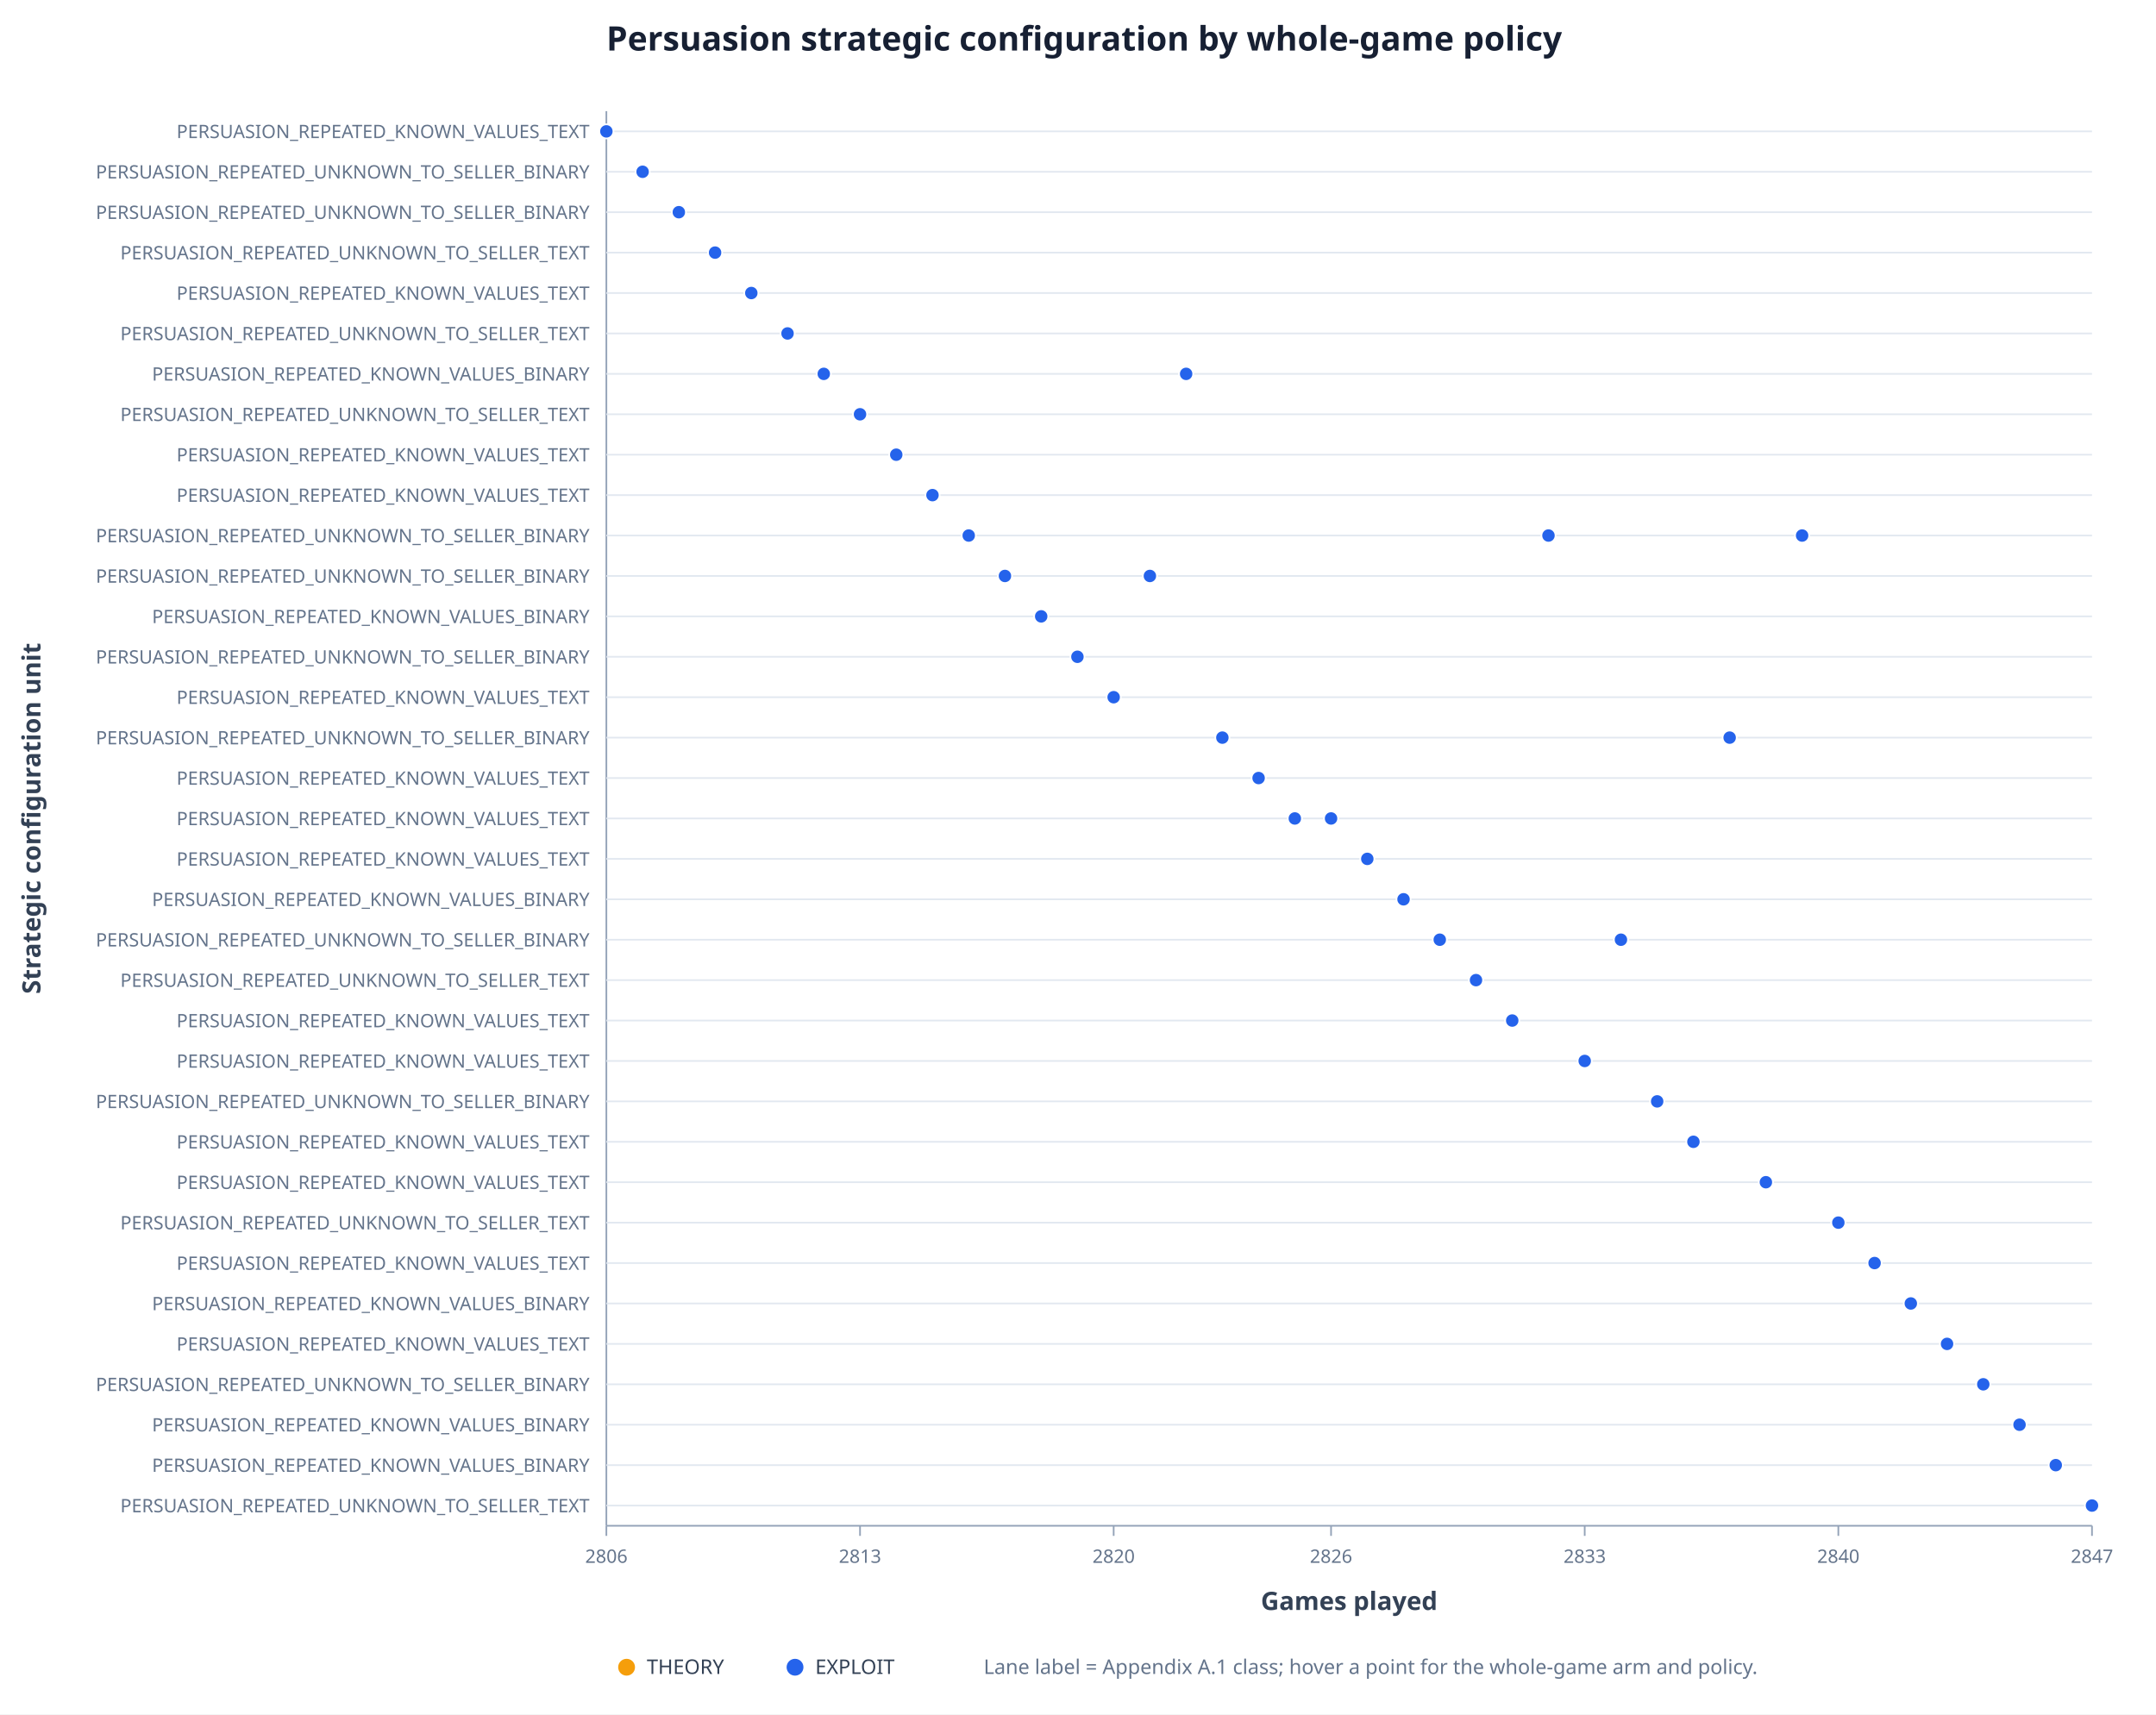
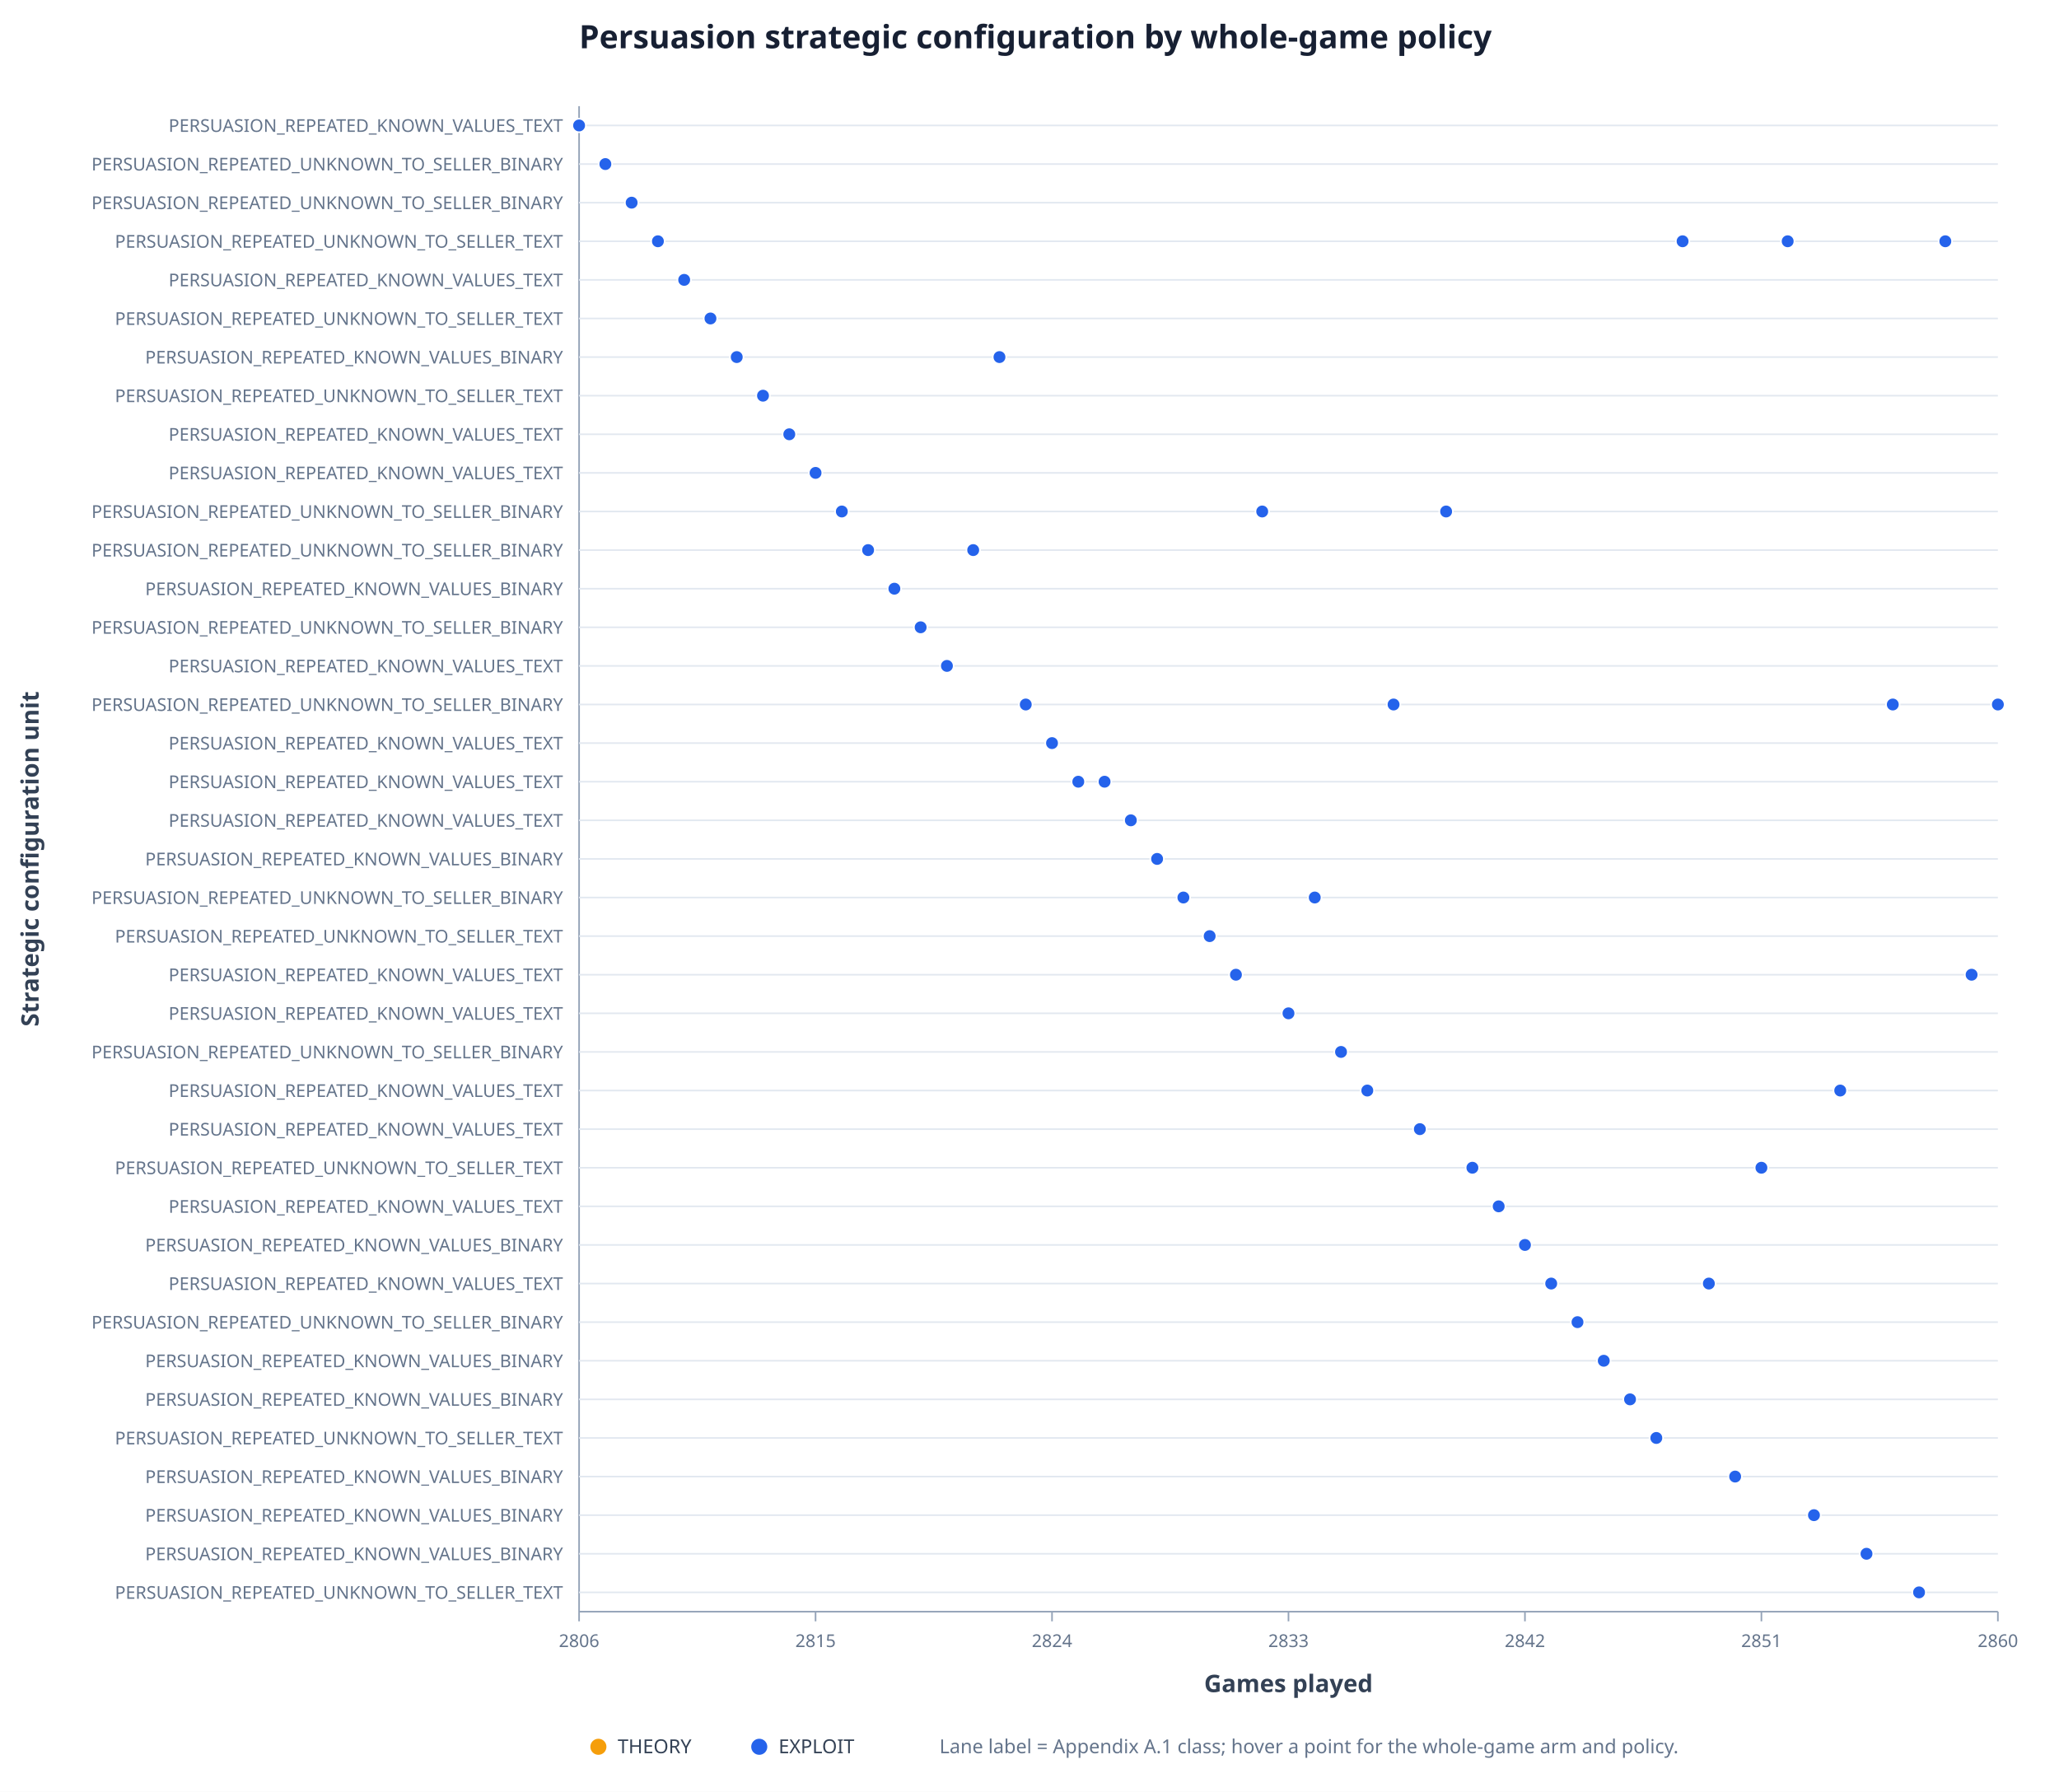
- <svg xmlns="http://www.w3.org/2000/svg" width="1280" height="1018" viewBox="0 0 1280 1018" role="img">
-   <rect width="1280" height="1018" fill="white" />
+ <svg xmlns="http://www.w3.org/2000/svg" width="1280" height="1114" viewBox="0 0 1280 1114" role="img">
+   <rect width="1280" height="1114" fill="white" />
  <text x="360.0" y="30" font-family="system-ui,sans-serif" font-size="20" font-weight="700" fill="#172033">Persuasion strategic configuration by whole-game policy</text>
-   <line x1="360.0" y1="906.0" x2="1242.0" y2="906.0" stroke="#94a3b8" />
-   <line x1="360.0" y1="66.0" x2="360.0" y2="906.0" stroke="#94a3b8" />
-   <text x="801.0" y="956" text-anchor="middle" font-family="system-ui,sans-serif" font-size="15" font-weight="650" fill="#334155">Games played</text>
-   <text x="24" y="486.0" transform="rotate(-90 24 486.0)" text-anchor="middle" font-family="system-ui,sans-serif" font-size="15" font-weight="650" fill="#334155">Strategic configuration unit</text>
+   <line x1="360.0" y1="1002.0" x2="1242.0" y2="1002.0" stroke="#94a3b8" />
+   <line x1="360.0" y1="66.0" x2="360.0" y2="1002.0" stroke="#94a3b8" />
+   <text x="801.0" y="1052" text-anchor="middle" font-family="system-ui,sans-serif" font-size="15" font-weight="650" fill="#334155">Games played</text>
+   <text x="24" y="534.0" transform="rotate(-90 24 534.0)" text-anchor="middle" font-family="system-ui,sans-serif" font-size="15" font-weight="650" fill="#334155">Strategic configuration unit</text>
  <line x1="360.0" y1="78.00" x2="1242.0" y2="78.00" stroke="#e2e8f0" />
  <text x="350.0" y="82.00" text-anchor="end" font-family="system-ui,sans-serif" font-size="11" fill="#64748b">PERSUASION_REPEATED_KNOWN_VALUES_TEXT</text>
  <line x1="360.0" y1="102.00" x2="1242.0" y2="102.00" stroke="#e2e8f0" />
  <text x="350.0" y="106.00" text-anchor="end" font-family="system-ui,sans-serif" font-size="11" fill="#64748b">PERSUASION_REPEATED_UNKNOWN_TO_SELLER_BINARY</text>
  <line x1="360.0" y1="126.00" x2="1242.0" y2="126.00" stroke="#e2e8f0" />
  <text x="350.0" y="130.00" text-anchor="end" font-family="system-ui,sans-serif" font-size="11" fill="#64748b">PERSUASION_REPEATED_UNKNOWN_TO_SELLER_BINARY</text>
  <line x1="360.0" y1="150.00" x2="1242.0" y2="150.00" stroke="#e2e8f0" />
  <text x="350.0" y="154.00" text-anchor="end" font-family="system-ui,sans-serif" font-size="11" fill="#64748b">PERSUASION_REPEATED_UNKNOWN_TO_SELLER_TEXT</text>
  <line x1="360.0" y1="174.00" x2="1242.0" y2="174.00" stroke="#e2e8f0" />
  <text x="350.0" y="178.00" text-anchor="end" font-family="system-ui,sans-serif" font-size="11" fill="#64748b">PERSUASION_REPEATED_KNOWN_VALUES_TEXT</text>
  <line x1="360.0" y1="198.00" x2="1242.0" y2="198.00" stroke="#e2e8f0" />
  <text x="350.0" y="202.00" text-anchor="end" font-family="system-ui,sans-serif" font-size="11" fill="#64748b">PERSUASION_REPEATED_UNKNOWN_TO_SELLER_TEXT</text>
  <line x1="360.0" y1="222.00" x2="1242.0" y2="222.00" stroke="#e2e8f0" />
  <text x="350.0" y="226.00" text-anchor="end" font-family="system-ui,sans-serif" font-size="11" fill="#64748b">PERSUASION_REPEATED_KNOWN_VALUES_BINARY</text>
  <line x1="360.0" y1="246.00" x2="1242.0" y2="246.00" stroke="#e2e8f0" />
  <text x="350.0" y="250.00" text-anchor="end" font-family="system-ui,sans-serif" font-size="11" fill="#64748b">PERSUASION_REPEATED_UNKNOWN_TO_SELLER_TEXT</text>
  <line x1="360.0" y1="270.00" x2="1242.0" y2="270.00" stroke="#e2e8f0" />
  <text x="350.0" y="274.00" text-anchor="end" font-family="system-ui,sans-serif" font-size="11" fill="#64748b">PERSUASION_REPEATED_KNOWN_VALUES_TEXT</text>
  <line x1="360.0" y1="294.00" x2="1242.0" y2="294.00" stroke="#e2e8f0" />
  <text x="350.0" y="298.00" text-anchor="end" font-family="system-ui,sans-serif" font-size="11" fill="#64748b">PERSUASION_REPEATED_KNOWN_VALUES_TEXT</text>
  <line x1="360.0" y1="318.00" x2="1242.0" y2="318.00" stroke="#e2e8f0" />
  <text x="350.0" y="322.00" text-anchor="end" font-family="system-ui,sans-serif" font-size="11" fill="#64748b">PERSUASION_REPEATED_UNKNOWN_TO_SELLER_BINARY</text>
  <line x1="360.0" y1="342.00" x2="1242.0" y2="342.00" stroke="#e2e8f0" />
  <text x="350.0" y="346.00" text-anchor="end" font-family="system-ui,sans-serif" font-size="11" fill="#64748b">PERSUASION_REPEATED_UNKNOWN_TO_SELLER_BINARY</text>
  <line x1="360.0" y1="366.00" x2="1242.0" y2="366.00" stroke="#e2e8f0" />
  <text x="350.0" y="370.00" text-anchor="end" font-family="system-ui,sans-serif" font-size="11" fill="#64748b">PERSUASION_REPEATED_KNOWN_VALUES_BINARY</text>
  <line x1="360.0" y1="390.00" x2="1242.0" y2="390.00" stroke="#e2e8f0" />
  <text x="350.0" y="394.00" text-anchor="end" font-family="system-ui,sans-serif" font-size="11" fill="#64748b">PERSUASION_REPEATED_UNKNOWN_TO_SELLER_BINARY</text>
  <line x1="360.0" y1="414.00" x2="1242.0" y2="414.00" stroke="#e2e8f0" />
  <text x="350.0" y="418.00" text-anchor="end" font-family="system-ui,sans-serif" font-size="11" fill="#64748b">PERSUASION_REPEATED_KNOWN_VALUES_TEXT</text>
  <line x1="360.0" y1="438.00" x2="1242.0" y2="438.00" stroke="#e2e8f0" />
  <text x="350.0" y="442.00" text-anchor="end" font-family="system-ui,sans-serif" font-size="11" fill="#64748b">PERSUASION_REPEATED_UNKNOWN_TO_SELLER_BINARY</text>
  <line x1="360.0" y1="462.00" x2="1242.0" y2="462.00" stroke="#e2e8f0" />
  <text x="350.0" y="466.00" text-anchor="end" font-family="system-ui,sans-serif" font-size="11" fill="#64748b">PERSUASION_REPEATED_KNOWN_VALUES_TEXT</text>
  <line x1="360.0" y1="486.00" x2="1242.0" y2="486.00" stroke="#e2e8f0" />
  <text x="350.0" y="490.00" text-anchor="end" font-family="system-ui,sans-serif" font-size="11" fill="#64748b">PERSUASION_REPEATED_KNOWN_VALUES_TEXT</text>
  <line x1="360.0" y1="510.00" x2="1242.0" y2="510.00" stroke="#e2e8f0" />
  <text x="350.0" y="514.00" text-anchor="end" font-family="system-ui,sans-serif" font-size="11" fill="#64748b">PERSUASION_REPEATED_KNOWN_VALUES_TEXT</text>
  <line x1="360.0" y1="534.00" x2="1242.0" y2="534.00" stroke="#e2e8f0" />
  <text x="350.0" y="538.00" text-anchor="end" font-family="system-ui,sans-serif" font-size="11" fill="#64748b">PERSUASION_REPEATED_KNOWN_VALUES_BINARY</text>
  <line x1="360.0" y1="558.00" x2="1242.0" y2="558.00" stroke="#e2e8f0" />
  <text x="350.0" y="562.00" text-anchor="end" font-family="system-ui,sans-serif" font-size="11" fill="#64748b">PERSUASION_REPEATED_UNKNOWN_TO_SELLER_BINARY</text>
  <line x1="360.0" y1="582.00" x2="1242.0" y2="582.00" stroke="#e2e8f0" />
  <text x="350.0" y="586.00" text-anchor="end" font-family="system-ui,sans-serif" font-size="11" fill="#64748b">PERSUASION_REPEATED_UNKNOWN_TO_SELLER_TEXT</text>
  <line x1="360.0" y1="606.00" x2="1242.0" y2="606.00" stroke="#e2e8f0" />
  <text x="350.0" y="610.00" text-anchor="end" font-family="system-ui,sans-serif" font-size="11" fill="#64748b">PERSUASION_REPEATED_KNOWN_VALUES_TEXT</text>
  <line x1="360.0" y1="630.00" x2="1242.0" y2="630.00" stroke="#e2e8f0" />
  <text x="350.0" y="634.00" text-anchor="end" font-family="system-ui,sans-serif" font-size="11" fill="#64748b">PERSUASION_REPEATED_KNOWN_VALUES_TEXT</text>
  <line x1="360.0" y1="654.00" x2="1242.0" y2="654.00" stroke="#e2e8f0" />
  <text x="350.0" y="658.00" text-anchor="end" font-family="system-ui,sans-serif" font-size="11" fill="#64748b">PERSUASION_REPEATED_UNKNOWN_TO_SELLER_BINARY</text>
  <line x1="360.0" y1="678.00" x2="1242.0" y2="678.00" stroke="#e2e8f0" />
  <text x="350.0" y="682.00" text-anchor="end" font-family="system-ui,sans-serif" font-size="11" fill="#64748b">PERSUASION_REPEATED_KNOWN_VALUES_TEXT</text>
  <line x1="360.0" y1="702.00" x2="1242.0" y2="702.00" stroke="#e2e8f0" />
  <text x="350.0" y="706.00" text-anchor="end" font-family="system-ui,sans-serif" font-size="11" fill="#64748b">PERSUASION_REPEATED_KNOWN_VALUES_TEXT</text>
  <line x1="360.0" y1="726.00" x2="1242.0" y2="726.00" stroke="#e2e8f0" />
  <text x="350.0" y="730.00" text-anchor="end" font-family="system-ui,sans-serif" font-size="11" fill="#64748b">PERSUASION_REPEATED_UNKNOWN_TO_SELLER_TEXT</text>
  <line x1="360.0" y1="750.00" x2="1242.0" y2="750.00" stroke="#e2e8f0" />
  <text x="350.0" y="754.00" text-anchor="end" font-family="system-ui,sans-serif" font-size="11" fill="#64748b">PERSUASION_REPEATED_KNOWN_VALUES_TEXT</text>
  <line x1="360.0" y1="774.00" x2="1242.0" y2="774.00" stroke="#e2e8f0" />
  <text x="350.0" y="778.00" text-anchor="end" font-family="system-ui,sans-serif" font-size="11" fill="#64748b">PERSUASION_REPEATED_KNOWN_VALUES_BINARY</text>
  <line x1="360.0" y1="798.00" x2="1242.0" y2="798.00" stroke="#e2e8f0" />
  <text x="350.0" y="802.00" text-anchor="end" font-family="system-ui,sans-serif" font-size="11" fill="#64748b">PERSUASION_REPEATED_KNOWN_VALUES_TEXT</text>
  <line x1="360.0" y1="822.00" x2="1242.0" y2="822.00" stroke="#e2e8f0" />
  <text x="350.0" y="826.00" text-anchor="end" font-family="system-ui,sans-serif" font-size="11" fill="#64748b">PERSUASION_REPEATED_UNKNOWN_TO_SELLER_BINARY</text>
  <line x1="360.0" y1="846.00" x2="1242.0" y2="846.00" stroke="#e2e8f0" />
  <text x="350.0" y="850.00" text-anchor="end" font-family="system-ui,sans-serif" font-size="11" fill="#64748b">PERSUASION_REPEATED_KNOWN_VALUES_BINARY</text>
  <line x1="360.0" y1="870.00" x2="1242.0" y2="870.00" stroke="#e2e8f0" />
  <text x="350.0" y="874.00" text-anchor="end" font-family="system-ui,sans-serif" font-size="11" fill="#64748b">PERSUASION_REPEATED_KNOWN_VALUES_BINARY</text>
  <line x1="360.0" y1="894.00" x2="1242.0" y2="894.00" stroke="#e2e8f0" />
  <text x="350.0" y="898.00" text-anchor="end" font-family="system-ui,sans-serif" font-size="11" fill="#64748b">PERSUASION_REPEATED_UNKNOWN_TO_SELLER_TEXT</text>
-   <line x1="360.00" y1="906.0" x2="360.00" y2="912.0" stroke="#94a3b8" />
-   <text x="360.00" y="928.0" text-anchor="middle" font-family="system-ui,sans-serif" font-size="11" fill="#64748b">2806</text>
-   <line x1="510.59" y1="906.0" x2="510.59" y2="912.0" stroke="#94a3b8" />
-   <text x="510.59" y="928.0" text-anchor="middle" font-family="system-ui,sans-serif" font-size="11" fill="#64748b">2813</text>
-   <line x1="661.17" y1="906.0" x2="661.17" y2="912.0" stroke="#94a3b8" />
-   <text x="661.17" y="928.0" text-anchor="middle" font-family="system-ui,sans-serif" font-size="11" fill="#64748b">2820</text>
-   <line x1="790.24" y1="906.0" x2="790.24" y2="912.0" stroke="#94a3b8" />
-   <text x="790.24" y="928.0" text-anchor="middle" font-family="system-ui,sans-serif" font-size="11" fill="#64748b">2826</text>
-   <line x1="940.83" y1="906.0" x2="940.83" y2="912.0" stroke="#94a3b8" />
-   <text x="940.83" y="928.0" text-anchor="middle" font-family="system-ui,sans-serif" font-size="11" fill="#64748b">2833</text>
-   <line x1="1091.41" y1="906.0" x2="1091.41" y2="912.0" stroke="#94a3b8" />
-   <text x="1091.41" y="928.0" text-anchor="middle" font-family="system-ui,sans-serif" font-size="11" fill="#64748b">2840</text>
-   <line x1="1242.00" y1="906.0" x2="1242.00" y2="912.0" stroke="#94a3b8" />
-   <text x="1242.00" y="928.0" text-anchor="middle" font-family="system-ui,sans-serif" font-size="11" fill="#64748b">2847</text>
+   <line x1="360.0" y1="918.00" x2="1242.0" y2="918.00" stroke="#e2e8f0" />
+   <text x="350.0" y="922.00" text-anchor="end" font-family="system-ui,sans-serif" font-size="11" fill="#64748b">PERSUASION_REPEATED_KNOWN_VALUES_BINARY</text>
+   <line x1="360.0" y1="942.00" x2="1242.0" y2="942.00" stroke="#e2e8f0" />
+   <text x="350.0" y="946.00" text-anchor="end" font-family="system-ui,sans-serif" font-size="11" fill="#64748b">PERSUASION_REPEATED_KNOWN_VALUES_BINARY</text>
+   <line x1="360.0" y1="966.00" x2="1242.0" y2="966.00" stroke="#e2e8f0" />
+   <text x="350.0" y="970.00" text-anchor="end" font-family="system-ui,sans-serif" font-size="11" fill="#64748b">PERSUASION_REPEATED_KNOWN_VALUES_BINARY</text>
+   <line x1="360.0" y1="990.00" x2="1242.0" y2="990.00" stroke="#e2e8f0" />
+   <text x="350.0" y="994.00" text-anchor="end" font-family="system-ui,sans-serif" font-size="11" fill="#64748b">PERSUASION_REPEATED_UNKNOWN_TO_SELLER_TEXT</text>
+   <line x1="360.00" y1="1002.0" x2="360.00" y2="1008.0" stroke="#94a3b8" />
+   <text x="360.00" y="1024.0" text-anchor="middle" font-family="system-ui,sans-serif" font-size="11" fill="#64748b">2806</text>
+   <line x1="507.00" y1="1002.0" x2="507.00" y2="1008.0" stroke="#94a3b8" />
+   <text x="507.00" y="1024.0" text-anchor="middle" font-family="system-ui,sans-serif" font-size="11" fill="#64748b">2815</text>
+   <line x1="654.00" y1="1002.0" x2="654.00" y2="1008.0" stroke="#94a3b8" />
+   <text x="654.00" y="1024.0" text-anchor="middle" font-family="system-ui,sans-serif" font-size="11" fill="#64748b">2824</text>
+   <line x1="801.00" y1="1002.0" x2="801.00" y2="1008.0" stroke="#94a3b8" />
+   <text x="801.00" y="1024.0" text-anchor="middle" font-family="system-ui,sans-serif" font-size="11" fill="#64748b">2833</text>
+   <line x1="948.00" y1="1002.0" x2="948.00" y2="1008.0" stroke="#94a3b8" />
+   <text x="948.00" y="1024.0" text-anchor="middle" font-family="system-ui,sans-serif" font-size="11" fill="#64748b">2842</text>
+   <line x1="1095.00" y1="1002.0" x2="1095.00" y2="1008.0" stroke="#94a3b8" />
+   <text x="1095.00" y="1024.0" text-anchor="middle" font-family="system-ui,sans-serif" font-size="11" fill="#64748b">2851</text>
+   <line x1="1242.00" y1="1002.0" x2="1242.00" y2="1008.0" stroke="#94a3b8" />
+   <text x="1242.00" y="1024.0" text-anchor="middle" font-family="system-ui,sans-serif" font-size="11" fill="#64748b">2860</text>
  <circle cx="360.00" cy="78.00" r="4.2" fill="#2563eb" stroke="white" stroke-width="1" />
-   <circle cx="381.51" cy="102.00" r="4.2" fill="#2563eb" stroke="white" stroke-width="1" />
-   <circle cx="403.02" cy="126.00" r="4.2" fill="#2563eb" stroke="white" stroke-width="1" />
-   <circle cx="424.54" cy="150.00" r="4.2" fill="#2563eb" stroke="white" stroke-width="1" />
-   <circle cx="446.05" cy="174.00" r="4.2" fill="#2563eb" stroke="white" stroke-width="1" />
-   <circle cx="467.56" cy="198.00" r="4.2" fill="#2563eb" stroke="white" stroke-width="1" />
-   <circle cx="489.07" cy="222.00" r="4.2" fill="#2563eb" stroke="white" stroke-width="1" />
-   <circle cx="510.59" cy="246.00" r="4.2" fill="#2563eb" stroke="white" stroke-width="1" />
-   <circle cx="532.10" cy="270.00" r="4.2" fill="#2563eb" stroke="white" stroke-width="1" />
-   <circle cx="553.61" cy="294.00" r="4.2" fill="#2563eb" stroke="white" stroke-width="1" />
-   <circle cx="575.12" cy="318.00" r="4.2" fill="#2563eb" stroke="white" stroke-width="1" />
-   <circle cx="596.63" cy="342.00" r="4.2" fill="#2563eb" stroke="white" stroke-width="1" />
-   <circle cx="618.15" cy="366.00" r="4.2" fill="#2563eb" stroke="white" stroke-width="1" />
-   <circle cx="639.66" cy="390.00" r="4.2" fill="#2563eb" stroke="white" stroke-width="1" />
-   <circle cx="661.17" cy="414.00" r="4.2" fill="#2563eb" stroke="white" stroke-width="1" />
-   <circle cx="682.68" cy="342.00" r="4.2" fill="#2563eb" stroke="white" stroke-width="1" />
-   <circle cx="704.20" cy="222.00" r="4.2" fill="#2563eb" stroke="white" stroke-width="1" />
-   <circle cx="725.71" cy="438.00" r="4.2" fill="#2563eb" stroke="white" stroke-width="1" />
-   <circle cx="747.22" cy="462.00" r="4.2" fill="#2563eb" stroke="white" stroke-width="1" />
-   <circle cx="768.73" cy="486.00" r="4.2" fill="#2563eb" stroke="white" stroke-width="1" />
-   <circle cx="790.24" cy="486.00" r="4.2" fill="#2563eb" stroke="white" stroke-width="1" />
-   <circle cx="811.76" cy="510.00" r="4.2" fill="#2563eb" stroke="white" stroke-width="1" />
-   <circle cx="833.27" cy="534.00" r="4.2" fill="#2563eb" stroke="white" stroke-width="1" />
-   <circle cx="854.78" cy="558.00" r="4.2" fill="#2563eb" stroke="white" stroke-width="1" />
-   <circle cx="876.29" cy="582.00" r="4.2" fill="#2563eb" stroke="white" stroke-width="1" />
-   <circle cx="897.80" cy="606.00" r="4.2" fill="#2563eb" stroke="white" stroke-width="1" />
-   <circle cx="919.32" cy="318.00" r="4.2" fill="#2563eb" stroke="white" stroke-width="1" />
-   <circle cx="940.83" cy="630.00" r="4.2" fill="#2563eb" stroke="white" stroke-width="1" />
-   <circle cx="962.34" cy="558.00" r="4.2" fill="#2563eb" stroke="white" stroke-width="1" />
-   <circle cx="983.85" cy="654.00" r="4.2" fill="#2563eb" stroke="white" stroke-width="1" />
-   <circle cx="1005.37" cy="678.00" r="4.2" fill="#2563eb" stroke="white" stroke-width="1" />
-   <circle cx="1026.88" cy="438.00" r="4.2" fill="#2563eb" stroke="white" stroke-width="1" />
-   <circle cx="1048.39" cy="702.00" r="4.2" fill="#2563eb" stroke="white" stroke-width="1" />
-   <circle cx="1069.90" cy="318.00" r="4.2" fill="#2563eb" stroke="white" stroke-width="1" />
-   <circle cx="1091.41" cy="726.00" r="4.2" fill="#2563eb" stroke="white" stroke-width="1" />
-   <circle cx="1112.93" cy="750.00" r="4.2" fill="#2563eb" stroke="white" stroke-width="1" />
-   <circle cx="1134.44" cy="774.00" r="4.2" fill="#2563eb" stroke="white" stroke-width="1" />
-   <circle cx="1155.95" cy="798.00" r="4.2" fill="#2563eb" stroke="white" stroke-width="1" />
-   <circle cx="1177.46" cy="822.00" r="4.2" fill="#2563eb" stroke="white" stroke-width="1" />
-   <circle cx="1198.98" cy="846.00" r="4.2" fill="#2563eb" stroke="white" stroke-width="1" />
-   <circle cx="1220.49" cy="870.00" r="4.2" fill="#2563eb" stroke="white" stroke-width="1" />
-   <circle cx="1242.00" cy="894.00" r="4.2" fill="#2563eb" stroke="white" stroke-width="1" />
-   <circle cx="372.0" cy="990" r="5" fill="#f59e0b" />
-   <text x="384.0" y="994" font-family="system-ui,sans-serif" font-size="12" fill="#334155">THEORY</text>
-   <circle cx="472.0" cy="990" r="5" fill="#2563eb" />
-   <text x="484.0" y="994" font-family="system-ui,sans-serif" font-size="12" fill="#334155">EXPLOIT</text>
-   <text x="584.0" y="994" font-family="system-ui,sans-serif" font-size="12" fill="#64748b">Lane label = Appendix A.1 class; hover a point for the whole-game arm and policy.</text>
+   <circle cx="376.33" cy="102.00" r="4.2" fill="#2563eb" stroke="white" stroke-width="1" />
+   <circle cx="392.67" cy="126.00" r="4.2" fill="#2563eb" stroke="white" stroke-width="1" />
+   <circle cx="409.00" cy="150.00" r="4.2" fill="#2563eb" stroke="white" stroke-width="1" />
+   <circle cx="425.33" cy="174.00" r="4.2" fill="#2563eb" stroke="white" stroke-width="1" />
+   <circle cx="441.67" cy="198.00" r="4.2" fill="#2563eb" stroke="white" stroke-width="1" />
+   <circle cx="458.00" cy="222.00" r="4.2" fill="#2563eb" stroke="white" stroke-width="1" />
+   <circle cx="474.33" cy="246.00" r="4.2" fill="#2563eb" stroke="white" stroke-width="1" />
+   <circle cx="490.67" cy="270.00" r="4.2" fill="#2563eb" stroke="white" stroke-width="1" />
+   <circle cx="507.00" cy="294.00" r="4.2" fill="#2563eb" stroke="white" stroke-width="1" />
+   <circle cx="523.33" cy="318.00" r="4.2" fill="#2563eb" stroke="white" stroke-width="1" />
+   <circle cx="539.67" cy="342.00" r="4.2" fill="#2563eb" stroke="white" stroke-width="1" />
+   <circle cx="556.00" cy="366.00" r="4.2" fill="#2563eb" stroke="white" stroke-width="1" />
+   <circle cx="572.33" cy="390.00" r="4.2" fill="#2563eb" stroke="white" stroke-width="1" />
+   <circle cx="588.67" cy="414.00" r="4.2" fill="#2563eb" stroke="white" stroke-width="1" />
+   <circle cx="605.00" cy="342.00" r="4.2" fill="#2563eb" stroke="white" stroke-width="1" />
+   <circle cx="621.33" cy="222.00" r="4.2" fill="#2563eb" stroke="white" stroke-width="1" />
+   <circle cx="637.67" cy="438.00" r="4.2" fill="#2563eb" stroke="white" stroke-width="1" />
+   <circle cx="654.00" cy="462.00" r="4.2" fill="#2563eb" stroke="white" stroke-width="1" />
+   <circle cx="670.33" cy="486.00" r="4.2" fill="#2563eb" stroke="white" stroke-width="1" />
+   <circle cx="686.67" cy="486.00" r="4.2" fill="#2563eb" stroke="white" stroke-width="1" />
+   <circle cx="703.00" cy="510.00" r="4.2" fill="#2563eb" stroke="white" stroke-width="1" />
+   <circle cx="719.33" cy="534.00" r="4.2" fill="#2563eb" stroke="white" stroke-width="1" />
+   <circle cx="735.67" cy="558.00" r="4.2" fill="#2563eb" stroke="white" stroke-width="1" />
+   <circle cx="752.00" cy="582.00" r="4.2" fill="#2563eb" stroke="white" stroke-width="1" />
+   <circle cx="768.33" cy="606.00" r="4.2" fill="#2563eb" stroke="white" stroke-width="1" />
+   <circle cx="784.67" cy="318.00" r="4.2" fill="#2563eb" stroke="white" stroke-width="1" />
+   <circle cx="801.00" cy="630.00" r="4.2" fill="#2563eb" stroke="white" stroke-width="1" />
+   <circle cx="817.33" cy="558.00" r="4.2" fill="#2563eb" stroke="white" stroke-width="1" />
+   <circle cx="833.67" cy="654.00" r="4.2" fill="#2563eb" stroke="white" stroke-width="1" />
+   <circle cx="850.00" cy="678.00" r="4.2" fill="#2563eb" stroke="white" stroke-width="1" />
+   <circle cx="866.33" cy="438.00" r="4.2" fill="#2563eb" stroke="white" stroke-width="1" />
+   <circle cx="882.67" cy="702.00" r="4.2" fill="#2563eb" stroke="white" stroke-width="1" />
+   <circle cx="899.00" cy="318.00" r="4.2" fill="#2563eb" stroke="white" stroke-width="1" />
+   <circle cx="915.33" cy="726.00" r="4.2" fill="#2563eb" stroke="white" stroke-width="1" />
+   <circle cx="931.67" cy="750.00" r="4.2" fill="#2563eb" stroke="white" stroke-width="1" />
+   <circle cx="948.00" cy="774.00" r="4.2" fill="#2563eb" stroke="white" stroke-width="1" />
+   <circle cx="964.33" cy="798.00" r="4.2" fill="#2563eb" stroke="white" stroke-width="1" />
+   <circle cx="980.67" cy="822.00" r="4.2" fill="#2563eb" stroke="white" stroke-width="1" />
+   <circle cx="997.00" cy="846.00" r="4.2" fill="#2563eb" stroke="white" stroke-width="1" />
+   <circle cx="1013.33" cy="870.00" r="4.2" fill="#2563eb" stroke="white" stroke-width="1" />
+   <circle cx="1029.67" cy="894.00" r="4.2" fill="#2563eb" stroke="white" stroke-width="1" />
+   <circle cx="1046.00" cy="150.00" r="4.2" fill="#2563eb" stroke="white" stroke-width="1" />
+   <circle cx="1062.33" cy="798.00" r="4.2" fill="#2563eb" stroke="white" stroke-width="1" />
+   <circle cx="1078.67" cy="918.00" r="4.2" fill="#2563eb" stroke="white" stroke-width="1" />
+   <circle cx="1095.00" cy="726.00" r="4.2" fill="#2563eb" stroke="white" stroke-width="1" />
+   <circle cx="1111.33" cy="150.00" r="4.2" fill="#2563eb" stroke="white" stroke-width="1" />
+   <circle cx="1127.67" cy="942.00" r="4.2" fill="#2563eb" stroke="white" stroke-width="1" />
+   <circle cx="1144.00" cy="678.00" r="4.2" fill="#2563eb" stroke="white" stroke-width="1" />
+   <circle cx="1160.33" cy="966.00" r="4.2" fill="#2563eb" stroke="white" stroke-width="1" />
+   <circle cx="1176.67" cy="438.00" r="4.2" fill="#2563eb" stroke="white" stroke-width="1" />
+   <circle cx="1193.00" cy="990.00" r="4.2" fill="#2563eb" stroke="white" stroke-width="1" />
+   <circle cx="1209.33" cy="150.00" r="4.2" fill="#2563eb" stroke="white" stroke-width="1" />
+   <circle cx="1225.67" cy="606.00" r="4.2" fill="#2563eb" stroke="white" stroke-width="1" />
+   <circle cx="1242.00" cy="438.00" r="4.2" fill="#2563eb" stroke="white" stroke-width="1" />
+   <circle cx="372.0" cy="1086" r="5" fill="#f59e0b" />
+   <text x="384.0" y="1090" font-family="system-ui,sans-serif" font-size="12" fill="#334155">THEORY</text>
+   <circle cx="472.0" cy="1086" r="5" fill="#2563eb" />
+   <text x="484.0" y="1090" font-family="system-ui,sans-serif" font-size="12" fill="#334155">EXPLOIT</text>
+   <text x="584.0" y="1090" font-family="system-ui,sans-serif" font-size="12" fill="#64748b">Lane label = Appendix A.1 class; hover a point for the whole-game arm and policy.</text>
</svg>
